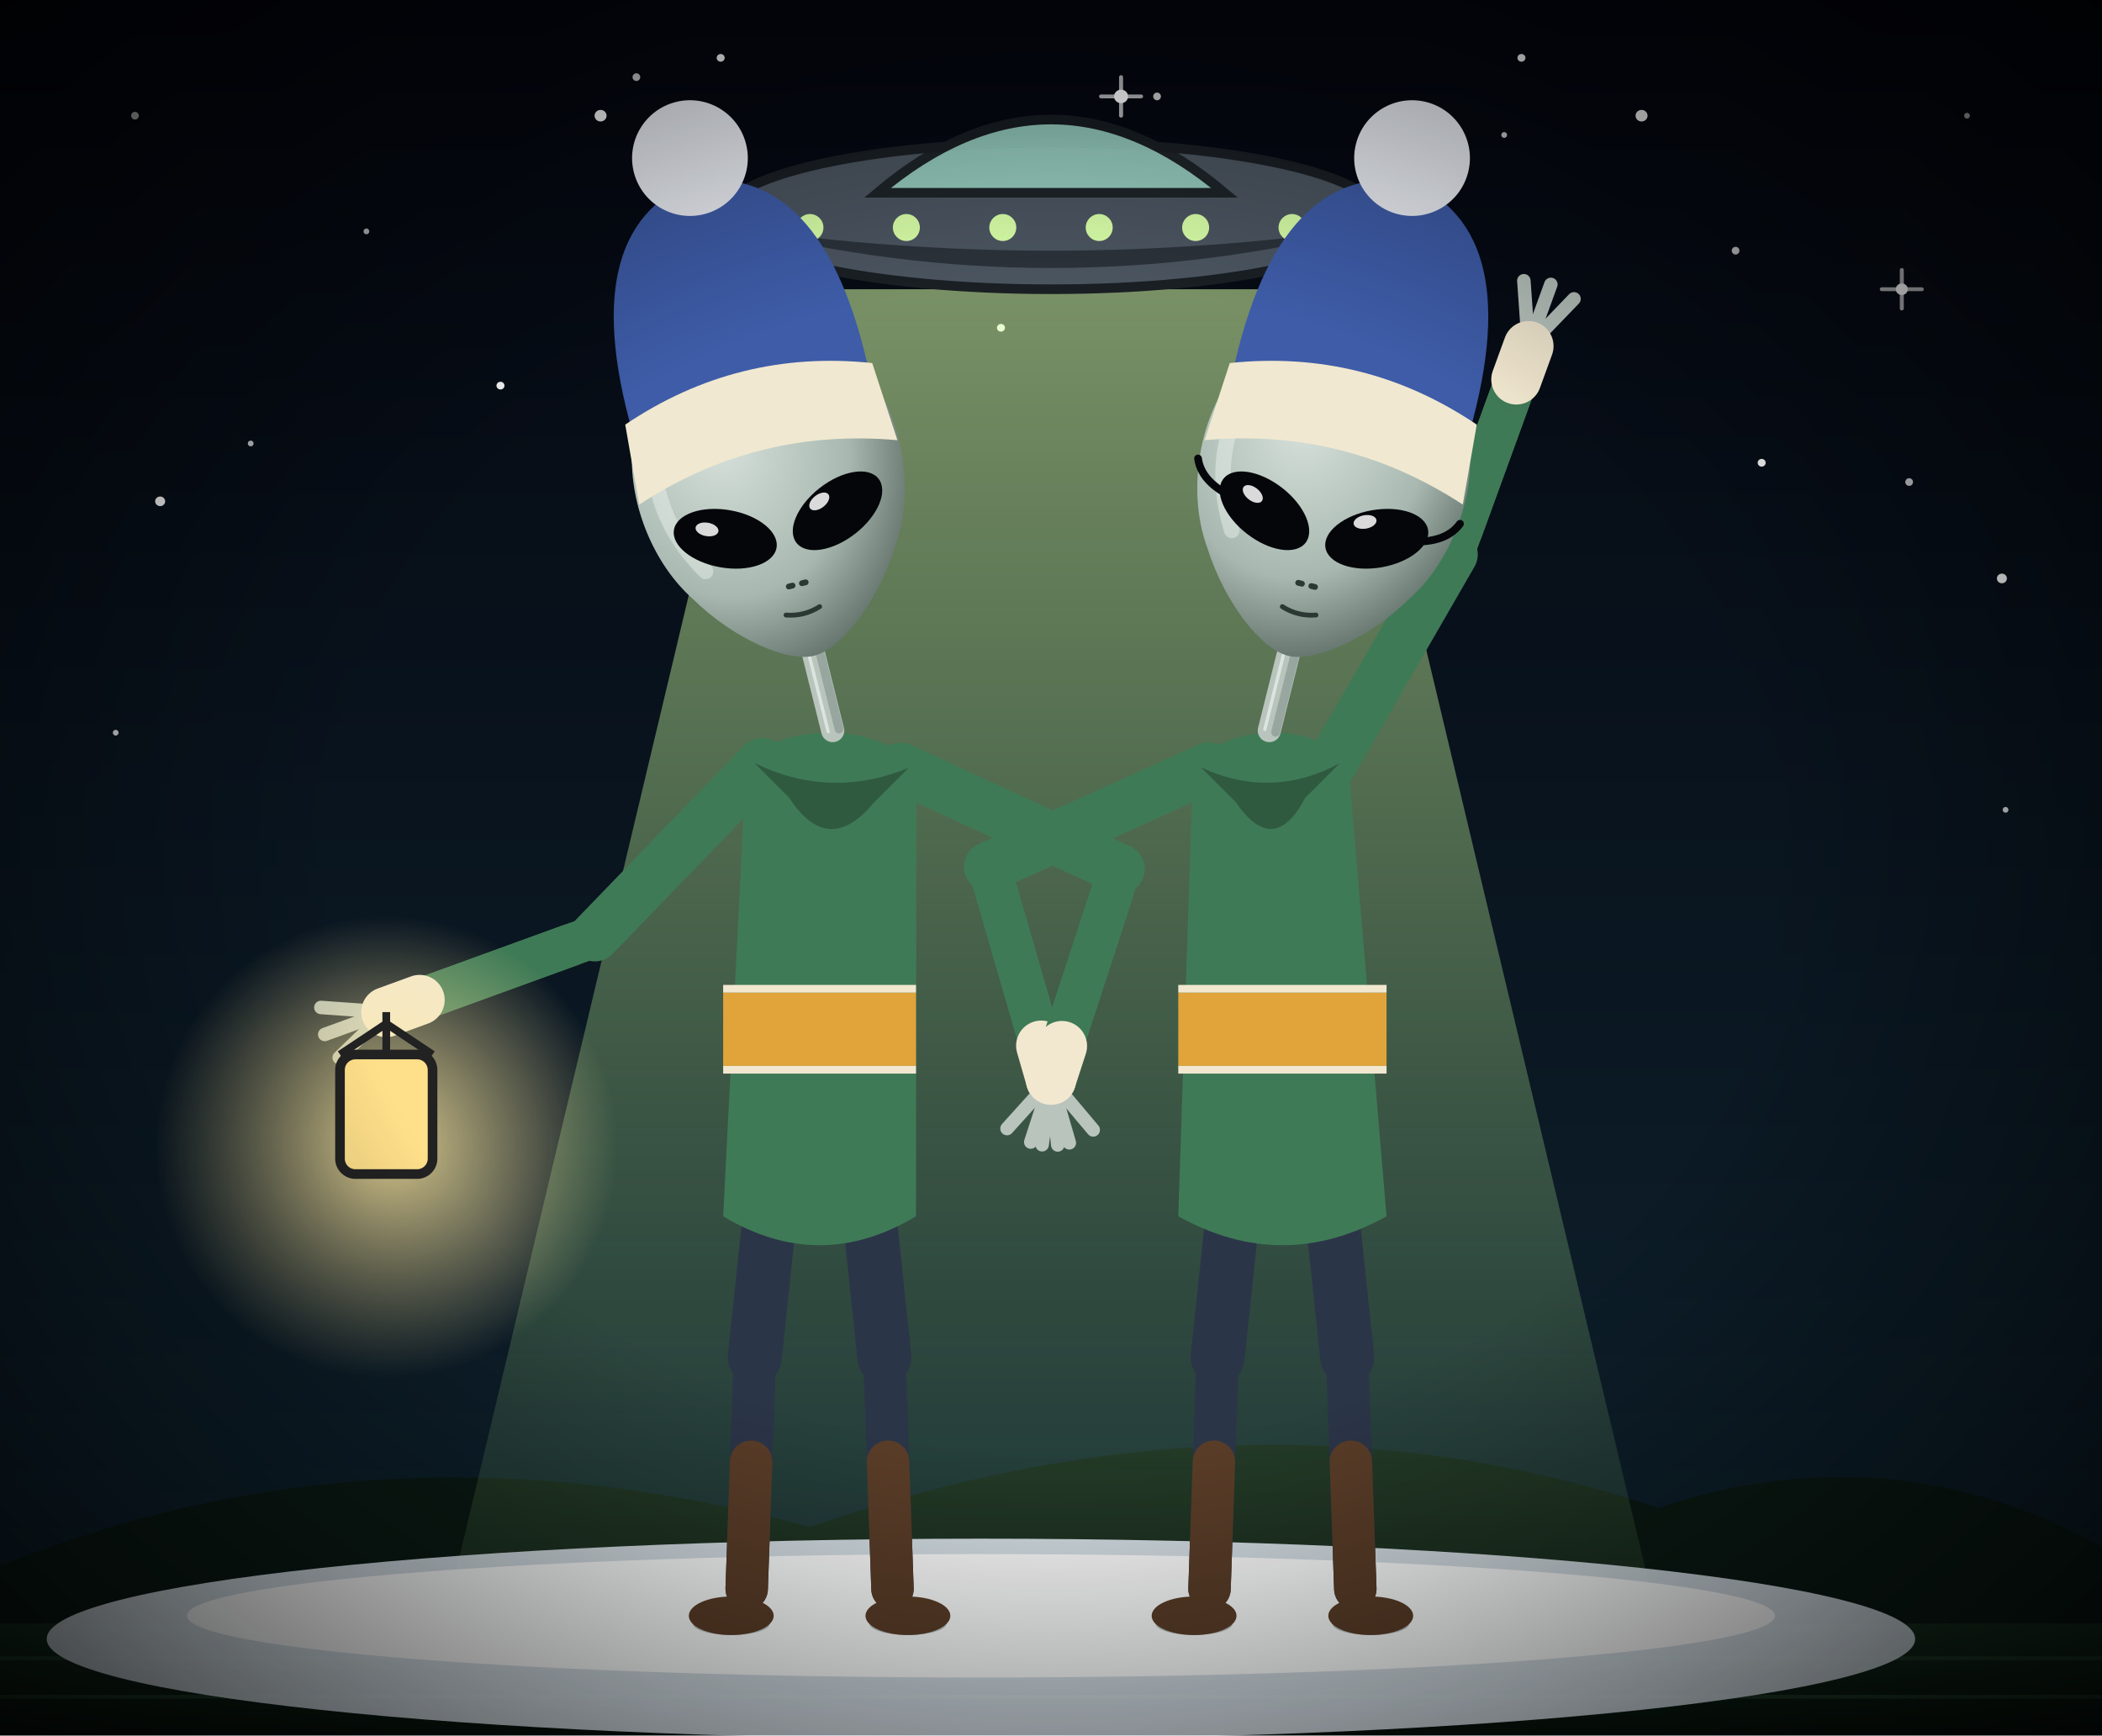
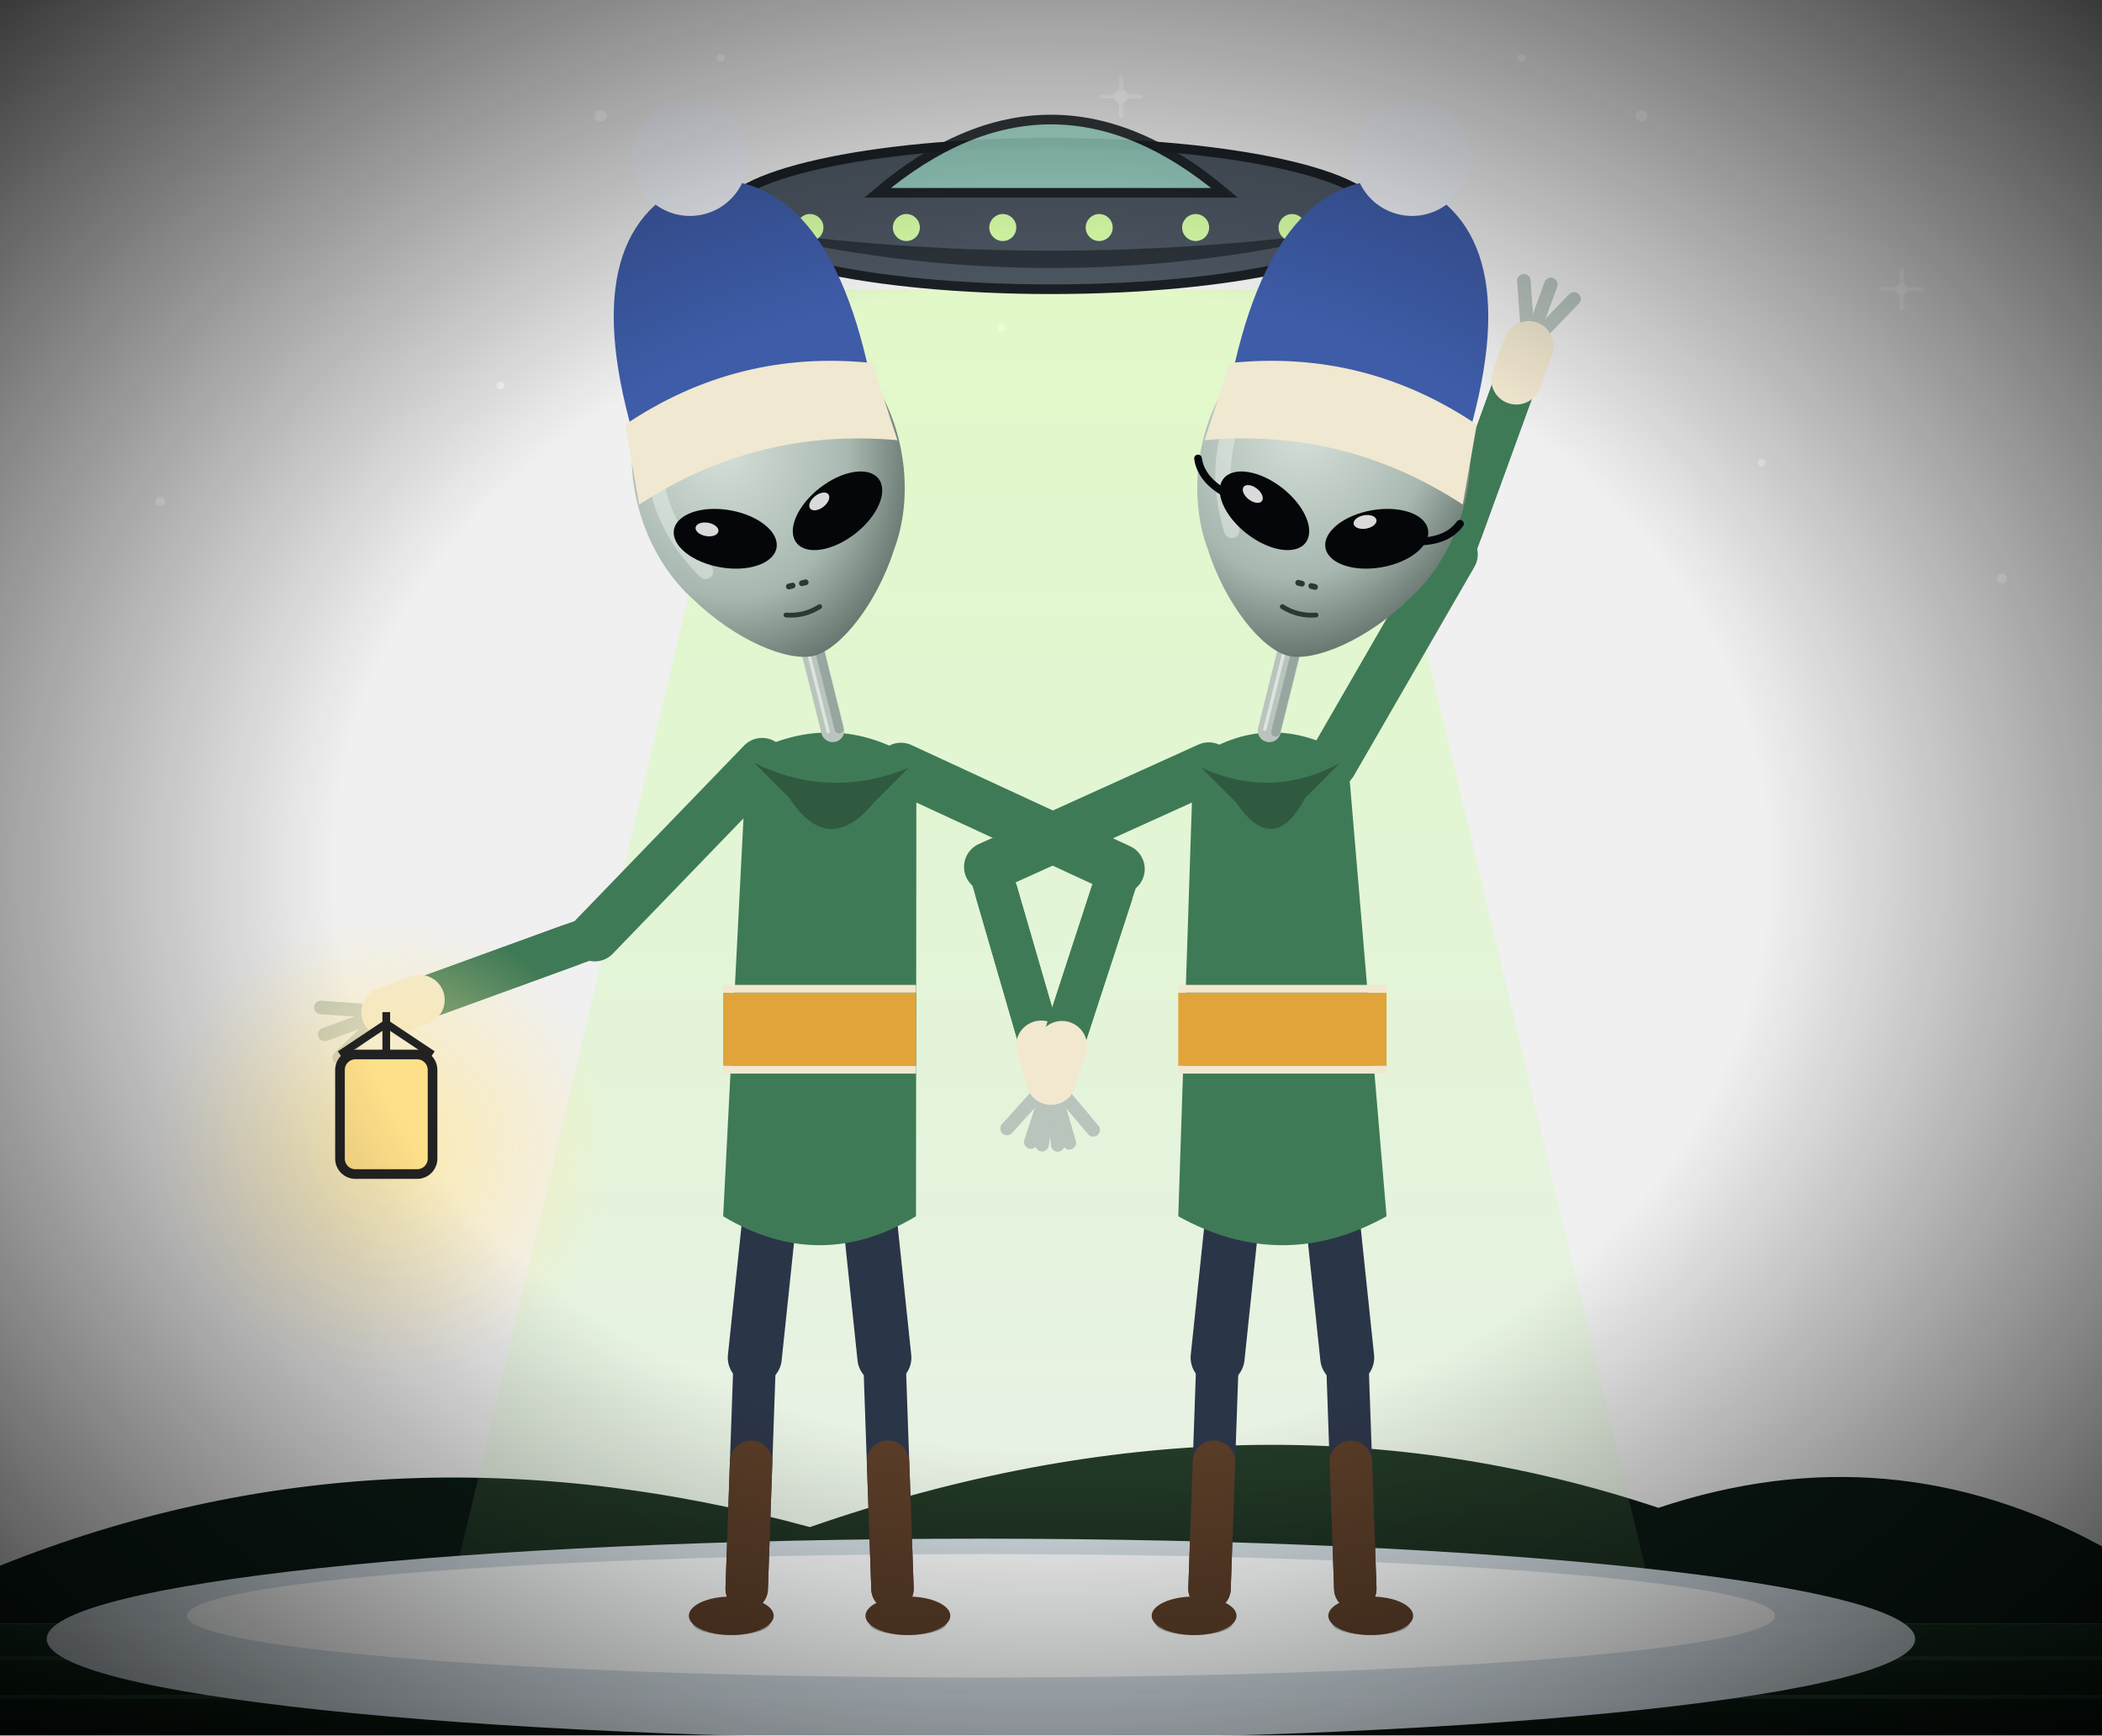
<svg xmlns="http://www.w3.org/2000/svg" viewBox="0 0 1090 900" width="1090" height="900">
  <defs>
    <linearGradient id="wall" x1="0" y1="0" x2="0" y2="1">
      <stop offset="0" stop-color="#050a09" />
      <stop offset="1" stop-color="#132320" />
    </linearGradient>
    <linearGradient id="plastic" x1="0" y1="0" x2="1" y2="0">
      <stop offset="0" stop-color="#cfdad3" />
      <stop offset=".55" stop-color="#a8b8b0" />
      <stop offset="1" stop-color="#5d6f67" />
    </linearGradient>
    <radialGradient id="plastichead" cx=".35" cy=".3" r=".8">
      <stop offset="0" stop-color="#d7e2db" />
      <stop offset=".6" stop-color="#a8b8b0" />
      <stop offset="1" stop-color="#52625b" />
    </radialGradient>
    <linearGradient id="beam" x1="0" y1="0" x2="0" y2="1">
      <stop offset="0" stop-color="#a8ffd8" stop-opacity=".30" />
      <stop offset="1" stop-color="#a8ffd8" stop-opacity="0" />
    </linearGradient>
    <linearGradient id="floor" x1="0" y1="0" x2="0" y2="1">
      <stop offset="0" stop-color="#1c2825" />
      <stop offset="1" stop-color="#0a0f0e" />
    </linearGradient>
    <radialGradient id="vig" cx=".5" cy=".5" r=".75">
      <stop offset=".45" stop-color="#000" stop-opacity="0" />
      <stop offset="1" stop-color="#000" stop-opacity=".85" />
    </radialGradient>
    <radialGradient id="snowg" cx=".35" cy=".3" r=".8">
      <stop offset="0" stop-color="#fff" />
      <stop offset="1" stop-color="#B7C6DA" />
    </radialGradient>
    <radialGradient id="lanternglow" cx=".5" cy=".5" r=".5">
      <stop offset="0" stop-color="#ffe9a0" stop-opacity=".85" />
      <stop offset="1" stop-color="#ffe9a0" stop-opacity="0" />
    </radialGradient>
    <filter id="soft" x="-50%" y="-50%" width="200%" height="200%">
      <feGaussianBlur stdDeviation="3" />
    </filter>
    <filter id="shadow" x="-30%" y="-10%" width="160%" height="130%">
      <feColorMatrix type="matrix" values="0 0 0 0 0  0 0 0 0 0  0 0 0 0 0  0 0 0 .55 0" />
      <feGaussianBlur stdDeviation="7" />
    </filter>
    <filter id="fog" x="-30%" y="-100%" width="160%" height="300%">
      <feGaussianBlur stdDeviation="26" />
    </filter>
    <clipPath id="floorclip">
      <rect y="842" width="1090" height="58" />
    </clipPath>
  </defs>
  <style>@media (prefers-reduced-motion: no-preference) {@keyframes bob-male {0.00% {transform:rotate(0deg)}72.41% {transform:rotate(0deg)}72.41% {transform:rotate(0deg)}74.02% {transform:rotate(-6deg)}75.63% {transform:rotate(5deg)}77.24% {transform:rotate(-4deg)}78.85% {transform:rotate(3deg)}80.46% {transform:rotate(-1.5deg)}82.07% {transform:rotate(0deg)}100.00% {transform:rotate(0deg)}} .hb-male {animation: bob-male 29s ease-in-out infinite; transform-origin: 0px 236px}@keyframes bob-female {0.00% {transform:rotate(0deg)}65.85% {transform:rotate(0deg)}65.85% {transform:rotate(0deg)}66.99% {transform:rotate(-6deg)}68.13% {transform:rotate(5deg)}69.27% {transform:rotate(-4deg)}70.41% {transform:rotate(3deg)}71.54% {transform:rotate(-1.5deg)}72.68% {transform:rotate(0deg)}100.00% {transform:rotate(0deg)}} .hb-female {animation: bob-female 41s ease-in-out infinite; transform-origin: 0px 236px}@keyframes fall{to{transform:translateY(900px)}} .fall{animation:fall linear infinite}@keyframes sway{from{transform:translateX(-22px)}to{transform:translateX(22px)}} .sway{animation:sway ease-in-out infinite alternate}@keyframes drift{from{transform:translateX(-45px)}to{transform:translateX(45px)}} .drift{animation:drift 11s ease-in-out infinite alternate}@keyframes hover{from{transform:translateY(-5px)}to{transform:translateY(7px)}} .hover{animation:hover 3.6s ease-in-out infinite alternate}@keyframes flash{0%,100%,12%,48%,62%{opacity:0}1%{opacity:.22}3%{opacity:0}5%{opacity:.16}9%{opacity:0}51%{opacity:.2}53%{opacity:0}55%{opacity:.14}59%{opacity:0}} .flash{animation:flash 13s linear infinite}@keyframes bolta{0%,100%,12%,62%{opacity:0}1%{opacity:1}3%{opacity:0}5%{opacity:1}9%{opacity:0}} .bolta{animation:bolta 13s linear infinite}@keyframes boltb{0%,100%,48%,62%{opacity:0}51%{opacity:1}53%{opacity:0}55%{opacity:1}59%{opacity:0}} .boltb{animation:boltb 13s linear infinite}}</style>
  <defs>
    <linearGradient id="ubeam" x1="0" y1="0" x2="0" y2="1">
      <stop offset="0" stop-color="#d8ffa8" stop-opacity=".55" />
      <stop offset="1" stop-color="#b6ff9a" stop-opacity=".08" />
    </linearGradient>
    <linearGradient id="nsky" x1="0" y1="0" x2="0" y2="1">
      <stop offset="0" stop-color="#04060f" />
      <stop offset="1" stop-color="#0f2430" />
    </linearGradient>
    <linearGradient id="field" x1="0" y1="0" x2="0" y2="1">
      <stop offset="0" stop-color="#16301f" />
      <stop offset="1" stop-color="#07120c" />
    </linearGradient>
  </defs>
-   <rect width="1090" height="900" fill="url(#nsky)" />
-   <circle cx="70" cy="60" r="2" fill="#fff" opacity=".8" />
-   <circle cx="190" cy="120" r="1.5" fill="#fff" opacity=".8" />
-   <circle cx="330" cy="40" r="2" fill="#fff" opacity=".8" />
-   <circle cx="470" cy="90" r="1.5" fill="#fff" opacity=".8" />
-   <circle cx="600" cy="50" r="2" fill="#fff" opacity=".8" />
-   <circle cx="780" cy="70" r="1.5" fill="#fff" opacity=".8" />
-   <circle cx="900" cy="130" r="2" fill="#fff" opacity=".8" />
-   <circle cx="1020" cy="60" r="1.5" fill="#fff" opacity=".8" />
-   <circle cx="130" cy="230" r="1.5" fill="#fff" opacity=".8" />
-   <circle cx="990" cy="250" r="2" fill="#fff" opacity=".8" />
-   <circle cx="60" cy="380" r="1.5" fill="#fff" opacity=".8" />
-   <circle cx="1040" cy="420" r="1.5" fill="#fff" opacity=".8" />
  <g transform="scale(1.038095 1)">
    <defs>
      <radialGradient id="nightsky-m" cx=".4" cy=".4" r=".7">
        <stop offset="0" stop-color="#FFFDF0" />
        <stop offset="1" stop-color="#D5D2B8" />
      </radialGradient>
    </defs>
    <g fill="#fff">
      <circle cx="300" cy="60" r="3" />
      <circle cx="420" cy="120" r="2.5" />
      <circle cx="560" cy="50" r="3.5" />
      <circle cx="700" cy="110" r="2.5" />
      <circle cx="820" cy="60" r="3" />
      <circle cx="950" cy="150" r="3" />
      <circle cx="80" cy="260" r="2.5" />
      <circle cx="1000" cy="300" r="2.5" />
      <circle cx="250" cy="200" r="2" />
      <circle cx="640" cy="190" r="2" />
      <circle cx="880" cy="240" r="2" />
      <circle cx="500" cy="170" r="2" />
      <circle cx="360" cy="30" r="2" />
      <circle cx="760" cy="30" r="2" />
    </g>
    <g stroke="#fff" stroke-width="2" stroke-linecap="round" opacity=".7">
      <path d="M 560 40 v 20 M 550 50 h 20 M 950 140 v 20 M 940 150 h 20" />
    </g>
  </g>
  <path d="M 0 812 Q 200 732 420 792 Q 650 712 860 782 Q 980 742 1090 802 L 1090 842 L 0 842 Z" fill="#0b1a14" />
  <g class="hover">
    <path d="M 395 150 L 695 150 L 860 842 L 230 842 Z" fill="url(#ubeam)" />
    <ellipse cx="545" cy="112" rx="170" ry="38" fill="#4b5560" stroke="#1a1f24" stroke-width="5" />
    <path d="M 455 100 Q 545 24 635 100 Z" fill="#9fd8c9" stroke="#1a1f24" stroke-width="5" opacity=".9" />
    <path d="M 380 118 Q 545 160 710 118 Q 545 142 380 118 Z" fill="#2b323a" />
    <g fill="#d8ffa8">
      <circle cx="420" cy="118" r="7" />
      <circle cx="470" cy="118" r="7" />
      <circle cx="520" cy="118" r="7" />
      <circle cx="570" cy="118" r="7" />
      <circle cx="620" cy="118" r="7" />
      <circle cx="670" cy="118" r="7" />
    </g>
  </g>
  <rect y="842" width="1090" height="58" fill="url(#field)" />
  <g stroke="#2b4d37" stroke-width="2" opacity=".6">
    <path d="M 0 860 H 1090 M 0 880 H 1090" />
  </g>
  <g transform="scale(1.211111 1)">
    <ellipse cx="420" cy="850" rx="400" ry="52" fill="#E8F1FA" opacity=".9" />
    <ellipse cx="420" cy="838" rx="340" ry="32" fill="#fff" opacity=".9" />
  </g>
  <g transform="translate(665 574.8)">
    <path d="M -20.0 0.0 L -33.6 129.3" stroke="#b9c4bd" stroke-width="22" stroke-linecap="round" fill="none" />
    <path d="M -13.8 0.0 L -27.4 129.3" stroke="#76877f" stroke-width="8.4" stroke-linecap="round" fill="none" opacity=".5" />
    <path d="M -24.4 0.0 L -38.0 129.3" stroke="#eaf3ee" stroke-width="3.1" stroke-linecap="round" fill="none" opacity=".7" />
    <path d="M -33.6 129.3 L -37.8 249.2" stroke="#b9c4bd" stroke-width="16" stroke-linecap="round" fill="none" />
    <path d="M -29.1 129.3 L -33.3 249.2" stroke="#76877f" stroke-width="6.1" stroke-linecap="round" fill="none" opacity=".5" />
    <path d="M -36.8 129.3 L -41.0 249.2" stroke="#eaf3ee" stroke-width="2.2" stroke-linecap="round" fill="none" opacity=".7" />
    <path d="M -41.6 129.3 Q -33.6 134.3 -25.6 129.3" stroke="#46544e" stroke-width="2.2" fill="none" opacity=".7" />
    <ellipse cx="-45.8" cy="263.2" rx="20" ry="8" fill="#b9c4bd" />
    <ellipse cx="-45.8" cy="267.2" rx="20" ry="6" fill="#76877f" opacity=".5" />
    <path d="M 20.0 0.0 L 33.6 129.3" stroke="#b9c4bd" stroke-width="22" stroke-linecap="round" fill="none" />
    <path d="M 26.2 0.0 L 39.7 129.3" stroke="#76877f" stroke-width="8.4" stroke-linecap="round" fill="none" opacity=".5" />
    <path d="M 15.6 0.0 L 29.2 129.3" stroke="#eaf3ee" stroke-width="3.1" stroke-linecap="round" fill="none" opacity=".7" />
    <path d="M 33.6 129.3 L 37.8 249.2" stroke="#b9c4bd" stroke-width="16" stroke-linecap="round" fill="none" />
    <path d="M 38.1 129.3 L 42.3 249.2" stroke="#76877f" stroke-width="6.1" stroke-linecap="round" fill="none" opacity=".5" />
    <path d="M 30.4 129.3 L 34.6 249.2" stroke="#eaf3ee" stroke-width="2.2" stroke-linecap="round" fill="none" opacity=".7" />
    <path d="M 25.6 129.3 Q 33.6 134.3 41.6 129.3" stroke="#46544e" stroke-width="2.2" fill="none" opacity=".7" />
    <ellipse cx="45.8" cy="263.2" rx="20" ry="8" fill="#b9c4bd" />
    <ellipse cx="45.8" cy="267.2" rx="20" ry="6" fill="#76877f" opacity=".5" />
    <path d="M -38.2 -176.8 Q -7.1 -203.9 25.8 -179.0 Q 22.1 -110.4 22.1 -110.4 Q 44.0 -40 40 40 Q 0 66 -40 40 Q -44 -40 -25.9 -109.6 Q -25.9 -109.6 -38.2 -176.8 Z" fill="url(#plastic)" />
    <path d="M -25.9 -108.0 Q -1.9 -103.0 22.1 -108.0" stroke="#46544e" stroke-width="2.2" fill="none" opacity=".7" />
    <path d="M -38.2 -176.8 L -152.1 -125.2" stroke="#b9c4bd" stroke-width="15" stroke-linecap="round" fill="none" />
    <path d="M -34.0 -176.8 L -147.9 -125.2" stroke="#76877f" stroke-width="5.7" stroke-linecap="round" fill="none" opacity=".5" />
    <path d="M -41.2 -176.8 L -155.1 -125.2" stroke="#eaf3ee" stroke-width="2.1" stroke-linecap="round" fill="none" opacity=".7" />
    <path d="M -152.1 -125.2 L -120.0 -14.8" stroke="#b9c4bd" stroke-width="12" stroke-linecap="round" fill="none" />
    <path d="M -148.7 -125.2 L -116.6 -14.8" stroke="#76877f" stroke-width="4.6" stroke-linecap="round" fill="none" opacity=".5" />
    <path d="M -154.5 -125.2 L -122.4 -14.8" stroke="#eaf3ee" stroke-width="1.7" stroke-linecap="round" fill="none" opacity=".7" />
    <path d="M -159.1 -125.2 Q -152.1 -120.2 -145.1 -125.2" stroke="#46544e" stroke-width="2.2" fill="none" opacity=".7" />
    <path d="M 25.8 -179.0 L 88.3 -287.3" stroke="#b9c4bd" stroke-width="15" stroke-linecap="round" fill="none" />
    <path d="M 30.0 -179.0 L 92.5 -287.3" stroke="#76877f" stroke-width="5.7" stroke-linecap="round" fill="none" opacity=".5" />
    <path d="M 22.8 -179.0 L 85.3 -287.3" stroke="#eaf3ee" stroke-width="2.1" stroke-linecap="round" fill="none" opacity=".7" />
    <path d="M 88.3 -287.3 L 127.6 -395.3" stroke="#b9c4bd" stroke-width="12" stroke-linecap="round" fill="none" />
    <path d="M 91.6 -287.3 L 131.0 -395.3" stroke="#76877f" stroke-width="4.6" stroke-linecap="round" fill="none" opacity=".5" />
    <path d="M 85.9 -287.3 L 125.2 -395.3" stroke="#eaf3ee" stroke-width="1.7" stroke-linecap="round" fill="none" opacity=".7" />
    <path d="M 81.3 -287.3 Q 88.3 -282.3 95.3 -287.3" stroke="#46544e" stroke-width="2.2" fill="none" opacity=".7" />
    <path d="M -120.0 -14.8 L -98.1 11.2" stroke="#b9c4bd" stroke-width="7" stroke-linecap="round" fill="none" />
    <path d="M -120.0 -14.8 L -110.5 17.9" stroke="#b9c4bd" stroke-width="7" stroke-linecap="round" fill="none" />
    <path d="M -120.0 -14.8 L -124.6 18.9" stroke="#b9c4bd" stroke-width="7" stroke-linecap="round" fill="none" />
    <circle cx="-120.0" cy="-14.8" r="7" fill="#b9c4bd" />
    <path d="M 127.6 -395.3 L 125.2 -429.2" stroke="#b9c4bd" stroke-width="7" stroke-linecap="round" fill="none" />
    <path d="M 127.6 -395.3 L 139.2 -427.3" stroke="#b9c4bd" stroke-width="7" stroke-linecap="round" fill="none" />
    <path d="M 127.6 -395.3 L 151.2 -419.8" stroke="#b9c4bd" stroke-width="7" stroke-linecap="round" fill="none" />
    <circle cx="127.6" cy="-395.3" r="7" fill="#b9c4bd" />
    <path d="M -20.0 0.0 L -33.6 129.3" stroke="#2b3548" stroke-width="28" stroke-linecap="round" fill="none" />
    <path d="M -33.6 129.3 L -37.8 249.2" stroke="#2b3548" stroke-width="22" stroke-linecap="round" fill="none" />
    <path d="M 20.0 0.0 L 33.6 129.3" stroke="#2b3548" stroke-width="28" stroke-linecap="round" fill="none" />
    <path d="M 33.6 129.3 L 37.8 249.2" stroke="#2b3548" stroke-width="22" stroke-linecap="round" fill="none" />
    <path d="M -35.5 183.3 L -37.8 249.2" stroke="#5a3d28" stroke-width="22" stroke-linecap="round" fill="none" />
    <ellipse cx="-45.8" cy="263.2" rx="22" ry="10" fill="#5a3d28" />
    <path d="M 35.5 183.3 L 37.8 249.2" stroke="#5a3d28" stroke-width="22" stroke-linecap="round" fill="none" />
    <ellipse cx="45.8" cy="263.2" rx="22" ry="10" fill="#5a3d28" />
    <path d="M -38.2 -176.8 L -152.1 -125.2" stroke="#3f7a56" stroke-width="26" stroke-linecap="round" fill="none" />
    <path d="M -152.1 -125.2 L -120.0 -14.8" stroke="#3f7a56" stroke-width="22" stroke-linecap="round" fill="none" />
    <path d="M -148.2 -112.0 L -120.0 -14.8" stroke="#3f7a56" stroke-width="22" stroke-linecap="round" fill="none" />
    <path d="M -125.1 -32.5 L -120.0 -14.8" stroke="#f2e8d0" stroke-width="26" stroke-linecap="round" fill="none" />
    <path d="M 25.8 -179.0 L 88.3 -287.3" stroke="#3f7a56" stroke-width="26" stroke-linecap="round" fill="none" />
    <path d="M 88.3 -287.3 L 127.6 -395.3" stroke="#3f7a56" stroke-width="22" stroke-linecap="round" fill="none" />
    <path d="M 93.0 -300.2 L 127.6 -395.3" stroke="#3f7a56" stroke-width="22" stroke-linecap="round" fill="none" />
    <path d="M 121.3 -378.0 L 127.6 -395.3" stroke="#f2e8d0" stroke-width="26" stroke-linecap="round" fill="none" />
    <path d="M -46.2 -180.8 Q -7.3 -207.9 33.8 -183.0 L 54.0 56 Q 0 86 -54.0 56 Z" fill="#3f7a56" />
    <path d="M -54 -60 L 54 -60 L 54 -22 L -54 -22 Z" fill="#e0a43a" />
    <path d="M -54 -62 H 54 M -54 -20 H 54" stroke="#f2e8d0" stroke-width="4" />
    <path d="M -42.2 -176.8 Q -5.6 -159.9 29.8 -179.0 L 11.8 -161.0 Q -4.5 -129.9 -24.2 -158.8 Z" fill="#2f5a40" />
    <g transform="translate(-6.8 -195.9) rotate(14.0) translate(0 -236)">
      <g class="hb hb-female">
        <path d="M 0.0 236.0 L 0.0 190.0" stroke="#b9c4bd" stroke-width="12" stroke-linecap="round" fill="none" />
        <path d="M 3.4 236.0 L 3.4 190.0" stroke="#76877f" stroke-width="4.6" stroke-linecap="round" fill="none" opacity=".5" />
        <path d="M -2.4 236.0 L -2.4 190.0" stroke="#eaf3ee" stroke-width="1.7" stroke-linecap="round" fill="none" opacity=".7" />
        <path d="M 0 22 C 74 22 84 108 54 152 C 38 178 14 196 0 196 C -14 196 -38 178 -54 152 C -84 108 -74 22 0 22 Z" fill="url(#plastichead)" />
        <path d="M -50 60 Q -68 100 -44 140" stroke="#eaf3ee" stroke-width="8" stroke-linecap="round" fill="none" opacity=".45" />
        <g fill="#04060a">
          <ellipse cx="-30" cy="126" rx="27" ry="15" transform="rotate(24 -30 126)" />
          <ellipse cx="30" cy="126" rx="27" ry="15" transform="rotate(-24 30 126)" />
        </g>
        <g fill="#fff" opacity=".85">
          <ellipse cx="-38" cy="119" rx="6" ry="3.5" transform="rotate(24 -38 119)" />
          <ellipse cx="22" cy="119" rx="6" ry="3.5" transform="rotate(-24 22 119)" />
        </g>
        <path d="M -4 158 h 2 M 3 158 h 2" stroke="#2c3833" stroke-width="3" stroke-linecap="round" />
        <path d="M -9 172 Q 0 175 9 172" stroke="#2c3833" stroke-width="2.5" fill="none" stroke-linecap="round" />
        <path d="M -52 122 q -14 -4 -18 -14 M 52 122 q 14 -4 18 -14" stroke="#04060a" stroke-width="4" stroke-linecap="round" fill="none" />
        <circle cx="0" cy="36" r="7" fill="#f2b632" />
        <g transform="translate(0 56) scale(1.5) translate(0 -100)">
          <path d="M -42 108 Q -46 30 0 24 Q 46 30 42 108 Q 0 92 -42 108 Z" fill="#3e5ca8" />
          <path d="M -44 100 Q 0 84 44 100 L 46 128 Q 0 112 -46 128 Z" fill="#f0e8d0" />
          <circle cx="0" cy="16" r="20" fill="#eef1f8" />
        </g>
      </g>
    </g>
  </g>
  <g transform="translate(425 574.8)">
    <path d="M 20.0 0.0 L 33.6 129.3" stroke="#b9c4bd" stroke-width="22" stroke-linecap="round" fill="none" />
    <path d="M 26.2 0.0 L 39.7 129.3" stroke="#76877f" stroke-width="8.4" stroke-linecap="round" fill="none" opacity=".5" />
    <path d="M 15.6 0.0 L 29.2 129.3" stroke="#eaf3ee" stroke-width="3.1" stroke-linecap="round" fill="none" opacity=".7" />
    <path d="M 33.6 129.3 L 37.8 249.2" stroke="#b9c4bd" stroke-width="16" stroke-linecap="round" fill="none" />
    <path d="M 38.1 129.3 L 42.3 249.2" stroke="#76877f" stroke-width="6.1" stroke-linecap="round" fill="none" opacity=".5" />
    <path d="M 30.4 129.3 L 34.6 249.2" stroke="#eaf3ee" stroke-width="2.2" stroke-linecap="round" fill="none" opacity=".7" />
    <path d="M 25.6 129.3 Q 33.6 134.3 41.6 129.3" stroke="#46544e" stroke-width="2.2" fill="none" opacity=".7" />
    <ellipse cx="45.8" cy="263.2" rx="20" ry="8" fill="#b9c4bd" />
    <ellipse cx="45.8" cy="267.2" rx="20" ry="6" fill="#76877f" opacity=".5" />
    <path d="M -20.0 0.0 L -33.6 129.3" stroke="#b9c4bd" stroke-width="22" stroke-linecap="round" fill="none" />
    <path d="M -13.8 0.0 L -27.4 129.3" stroke="#76877f" stroke-width="8.4" stroke-linecap="round" fill="none" opacity=".5" />
    <path d="M -24.4 0.0 L -38.0 129.3" stroke="#eaf3ee" stroke-width="3.1" stroke-linecap="round" fill="none" opacity=".7" />
    <path d="M -33.6 129.3 L -37.8 249.2" stroke="#b9c4bd" stroke-width="16" stroke-linecap="round" fill="none" />
    <path d="M -29.1 129.3 L -33.3 249.2" stroke="#76877f" stroke-width="6.1" stroke-linecap="round" fill="none" opacity=".5" />
    <path d="M -36.8 129.3 L -41.0 249.2" stroke="#eaf3ee" stroke-width="2.2" stroke-linecap="round" fill="none" opacity=".7" />
    <path d="M -41.6 129.3 Q -33.6 134.3 -25.6 129.3" stroke="#46544e" stroke-width="2.2" fill="none" opacity=".7" />
    <ellipse cx="-45.8" cy="263.2" rx="20" ry="8" fill="#b9c4bd" />
    <ellipse cx="-45.8" cy="267.2" rx="20" ry="6" fill="#76877f" opacity=".5" />
    <path d="M -29.8 -179.1 Q 7.1 -203.9 42.2 -176.6 Q 27.9 -109.5 27.9 -109.5 Q 40.0 -40 36 40 Q 0 66 -36 40 Q -40 -40 -24.1 -110.4 Q -24.1 -110.4 -29.8 -179.1 Z" fill="url(#plastic)" />
    <path d="M -24.1 -108.0 Q 1.9 -103.0 27.9 -108.0" stroke="#46544e" stroke-width="2.2" fill="none" opacity=".7" />
    <path d="M 42.2 -176.6 L 155.6 -124.1" stroke="#b9c4bd" stroke-width="15" stroke-linecap="round" fill="none" />
    <path d="M 46.4 -176.6 L 159.8 -124.1" stroke="#76877f" stroke-width="5.7" stroke-linecap="round" fill="none" opacity=".5" />
    <path d="M 39.2 -176.6 L 152.6 -124.1" stroke="#eaf3ee" stroke-width="2.1" stroke-linecap="round" fill="none" opacity=".7" />
    <path d="M 155.6 -124.1 L 120.0 -14.8" stroke="#b9c4bd" stroke-width="12" stroke-linecap="round" fill="none" />
    <path d="M 159.0 -124.1 L 123.4 -14.8" stroke="#76877f" stroke-width="4.6" stroke-linecap="round" fill="none" opacity=".5" />
    <path d="M 153.2 -124.1 L 117.6 -14.8" stroke="#eaf3ee" stroke-width="1.7" stroke-linecap="round" fill="none" opacity=".7" />
    <path d="M 148.6 -124.1 Q 155.6 -119.1 162.6 -124.1" stroke="#46544e" stroke-width="2.2" fill="none" opacity=".7" />
    <path d="M -29.8 -179.1 L -116.6 -89.2" stroke="#b9c4bd" stroke-width="15" stroke-linecap="round" fill="none" />
    <path d="M -25.6 -179.1 L -112.4 -89.2" stroke="#76877f" stroke-width="5.7" stroke-linecap="round" fill="none" opacity=".5" />
    <path d="M -32.8 -179.1 L -119.6 -89.2" stroke="#eaf3ee" stroke-width="2.1" stroke-linecap="round" fill="none" opacity=".7" />
    <path d="M -116.6 -89.2 L -224.7 -49.9" stroke="#b9c4bd" stroke-width="12" stroke-linecap="round" fill="none" />
    <path d="M -113.2 -89.2 L -221.3 -49.9" stroke="#76877f" stroke-width="4.6" stroke-linecap="round" fill="none" opacity=".5" />
    <path d="M -119.0 -89.2 L -227.1 -49.9" stroke="#eaf3ee" stroke-width="1.7" stroke-linecap="round" fill="none" opacity=".7" />
    <path d="M -123.6 -89.2 Q -116.6 -84.2 -109.6 -89.2" stroke="#46544e" stroke-width="2.2" fill="none" opacity=".7" />
    <path d="M 120.0 -14.8 L 123.5 19.0" stroke="#b9c4bd" stroke-width="7" stroke-linecap="round" fill="none" />
    <path d="M 120.0 -14.8 L 109.5 17.5" stroke="#b9c4bd" stroke-width="7" stroke-linecap="round" fill="none" />
    <path d="M 120.0 -14.8 L 97.2 10.5" stroke="#b9c4bd" stroke-width="7" stroke-linecap="round" fill="none" />
    <circle cx="120.0" cy="-14.8" r="7" fill="#b9c4bd" />
    <path d="M -224.7 -49.9 L -249.1 -26.3" stroke="#b9c4bd" stroke-width="7" stroke-linecap="round" fill="none" />
    <path d="M -224.7 -49.9 L -256.6 -38.3" stroke="#b9c4bd" stroke-width="7" stroke-linecap="round" fill="none" />
    <path d="M -224.7 -49.9 L -258.6 -52.3" stroke="#b9c4bd" stroke-width="7" stroke-linecap="round" fill="none" />
    <circle cx="-224.7" cy="-49.9" r="7" fill="#b9c4bd" />
    <path d="M 20.0 0.0 L 33.6 129.3" stroke="#2b3548" stroke-width="28" stroke-linecap="round" fill="none" />
    <path d="M 33.6 129.3 L 37.8 249.2" stroke="#2b3548" stroke-width="22" stroke-linecap="round" fill="none" />
    <path d="M -20.0 0.0 L -33.6 129.3" stroke="#2b3548" stroke-width="28" stroke-linecap="round" fill="none" />
    <path d="M -33.6 129.3 L -37.8 249.2" stroke="#2b3548" stroke-width="22" stroke-linecap="round" fill="none" />
    <path d="M 35.5 183.3 L 37.8 249.2" stroke="#5a3d28" stroke-width="22" stroke-linecap="round" fill="none" />
    <ellipse cx="45.8" cy="263.2" rx="22" ry="10" fill="#5a3d28" />
    <path d="M -35.5 183.3 L -37.8 249.2" stroke="#5a3d28" stroke-width="22" stroke-linecap="round" fill="none" />
    <ellipse cx="-45.8" cy="263.2" rx="22" ry="10" fill="#5a3d28" />
    <path d="M 42.2 -176.6 L 155.6 -124.1" stroke="#3f7a56" stroke-width="26" stroke-linecap="round" fill="none" />
    <path d="M 155.6 -124.1 L 120.0 -14.8" stroke="#3f7a56" stroke-width="22" stroke-linecap="round" fill="none" />
    <path d="M 151.4 -111.0 L 120.0 -14.8" stroke="#3f7a56" stroke-width="22" stroke-linecap="round" fill="none" />
    <path d="M 125.7 -32.3 L 120.0 -14.8" stroke="#f2e8d0" stroke-width="26" stroke-linecap="round" fill="none" />
    <path d="M -29.8 -179.1 L -116.6 -89.2" stroke="#3f7a56" stroke-width="26" stroke-linecap="round" fill="none" />
    <path d="M -116.6 -89.2 L -224.7 -49.9" stroke="#3f7a56" stroke-width="22" stroke-linecap="round" fill="none" />
    <path d="M -129.6 -84.5 L -224.7 -49.9" stroke="#3f7a56" stroke-width="22" stroke-linecap="round" fill="none" />
    <path d="M -207.4 -56.2 L -224.7 -49.9" stroke="#f2e8d0" stroke-width="26" stroke-linecap="round" fill="none" />
    <path d="M -37.8 -183.1 Q 7.3 -207.9 50.2 -180.6 L 50.0 56 Q 0 86 -50.0 56 Z" fill="#3f7a56" />
    <path d="M -50 -60 L 50 -60 L 50 -22 L -50 -22 Z" fill="#e0a43a" />
    <path d="M -50 -62 H 50 M -50 -20 H 50" stroke="#f2e8d0" stroke-width="4" />
    <path d="M -33.8 -179.1 Q 5.6 -159.9 46.2 -176.6 L 28.2 -158.6 Q 4.5 -129.9 -15.8 -161.1 Z" fill="#2f5a40" />
    <g transform="translate(6.8 -195.9) rotate(-14.0) translate(0 -236)">
      <g class="hb hb-male">
        <path d="M 0.0 236.0 L 0.0 190.0" stroke="#b9c4bd" stroke-width="12" stroke-linecap="round" fill="none" />
        <path d="M 3.4 236.0 L 3.4 190.0" stroke="#76877f" stroke-width="4.6" stroke-linecap="round" fill="none" opacity=".5" />
        <path d="M -2.4 236.0 L -2.4 190.0" stroke="#eaf3ee" stroke-width="1.7" stroke-linecap="round" fill="none" opacity=".7" />
        <path d="M 0 22 C 74 22 84 108 54 152 C 38 178 14 196 0 196 C -14 196 -38 178 -54 152 C -84 108 -74 22 0 22 Z" fill="url(#plastichead)" />
        <path d="M -50 60 Q -68 100 -44 140" stroke="#eaf3ee" stroke-width="8" stroke-linecap="round" fill="none" opacity=".45" />
        <g fill="#04060a">
          <ellipse cx="-30" cy="126" rx="27" ry="15" transform="rotate(24 -30 126)" />
          <ellipse cx="30" cy="126" rx="27" ry="15" transform="rotate(-24 30 126)" />
        </g>
        <g fill="#fff" opacity=".85">
          <ellipse cx="-38" cy="119" rx="6" ry="3.5" transform="rotate(24 -38 119)" />
          <ellipse cx="22" cy="119" rx="6" ry="3.5" transform="rotate(-24 22 119)" />
        </g>
        <path d="M -4 158 h 2 M 3 158 h 2" stroke="#2c3833" stroke-width="3" stroke-linecap="round" />
        <path d="M -9 172 Q 0 175 9 172" stroke="#2c3833" stroke-width="2.5" fill="none" stroke-linecap="round" />
        <g transform="translate(0 56) scale(1.5) translate(0 -100)">
          <path d="M -42 108 Q -46 30 0 24 Q 46 30 42 108 Q 0 92 -42 108 Z" fill="#3e5ca8" />
          <path d="M -44 100 Q 0 84 44 100 L 46 128 Q 0 112 -46 128 Z" fill="#f0e8d0" />
          <circle cx="0" cy="16" r="20" fill="#eef1f8" />
        </g>
      </g>
    </g>
    <circle cx="-224.7" cy="20.1" r="120" fill="url(#lanternglow)" />
    <path d="M -224.7 -49.9 L -224.7 -27.9" stroke="#222" stroke-width="4" />
    <rect x="-248.7" y="-27.9" width="48" height="62" rx="8" fill="#ffe08a" stroke="#222" stroke-width="5" />
    <path d="M -248.7 -27.9 L -224.7 -43.9 L -200.7 -27.9" fill="none" stroke="#222" stroke-width="4" />
  </g>
  <rect width="1090" height="900" fill="url(#vig)" />
</svg>
